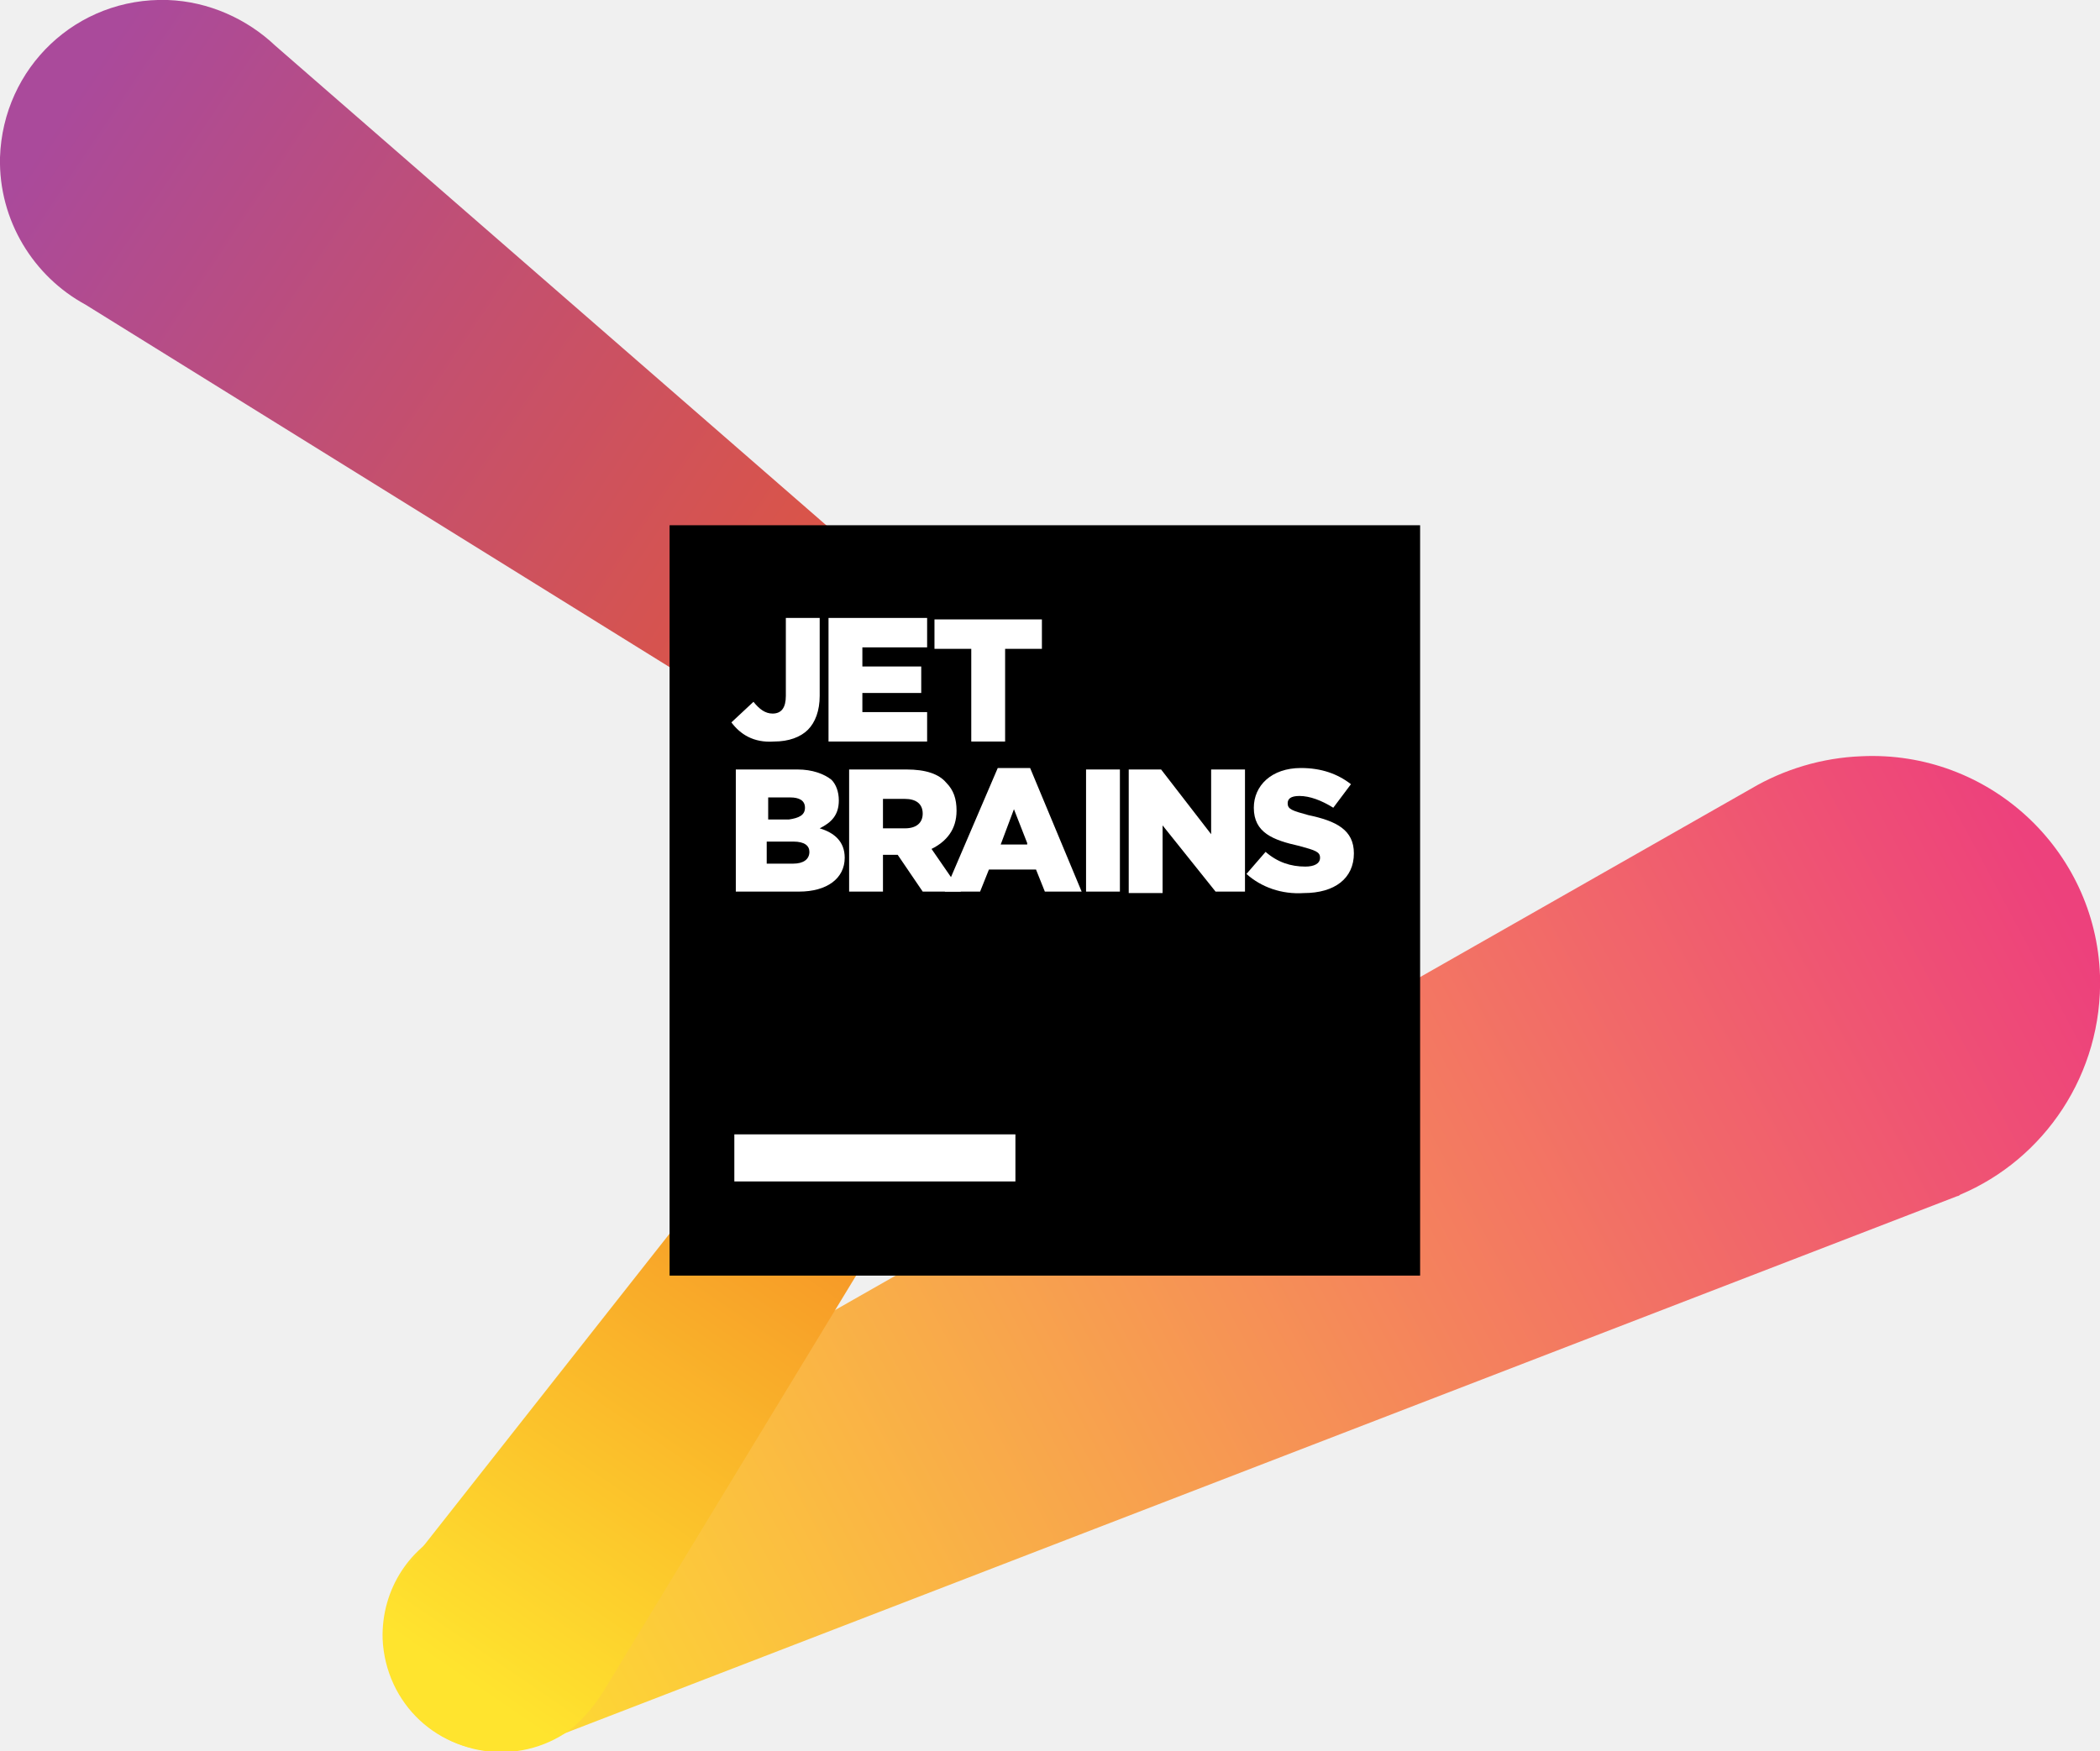
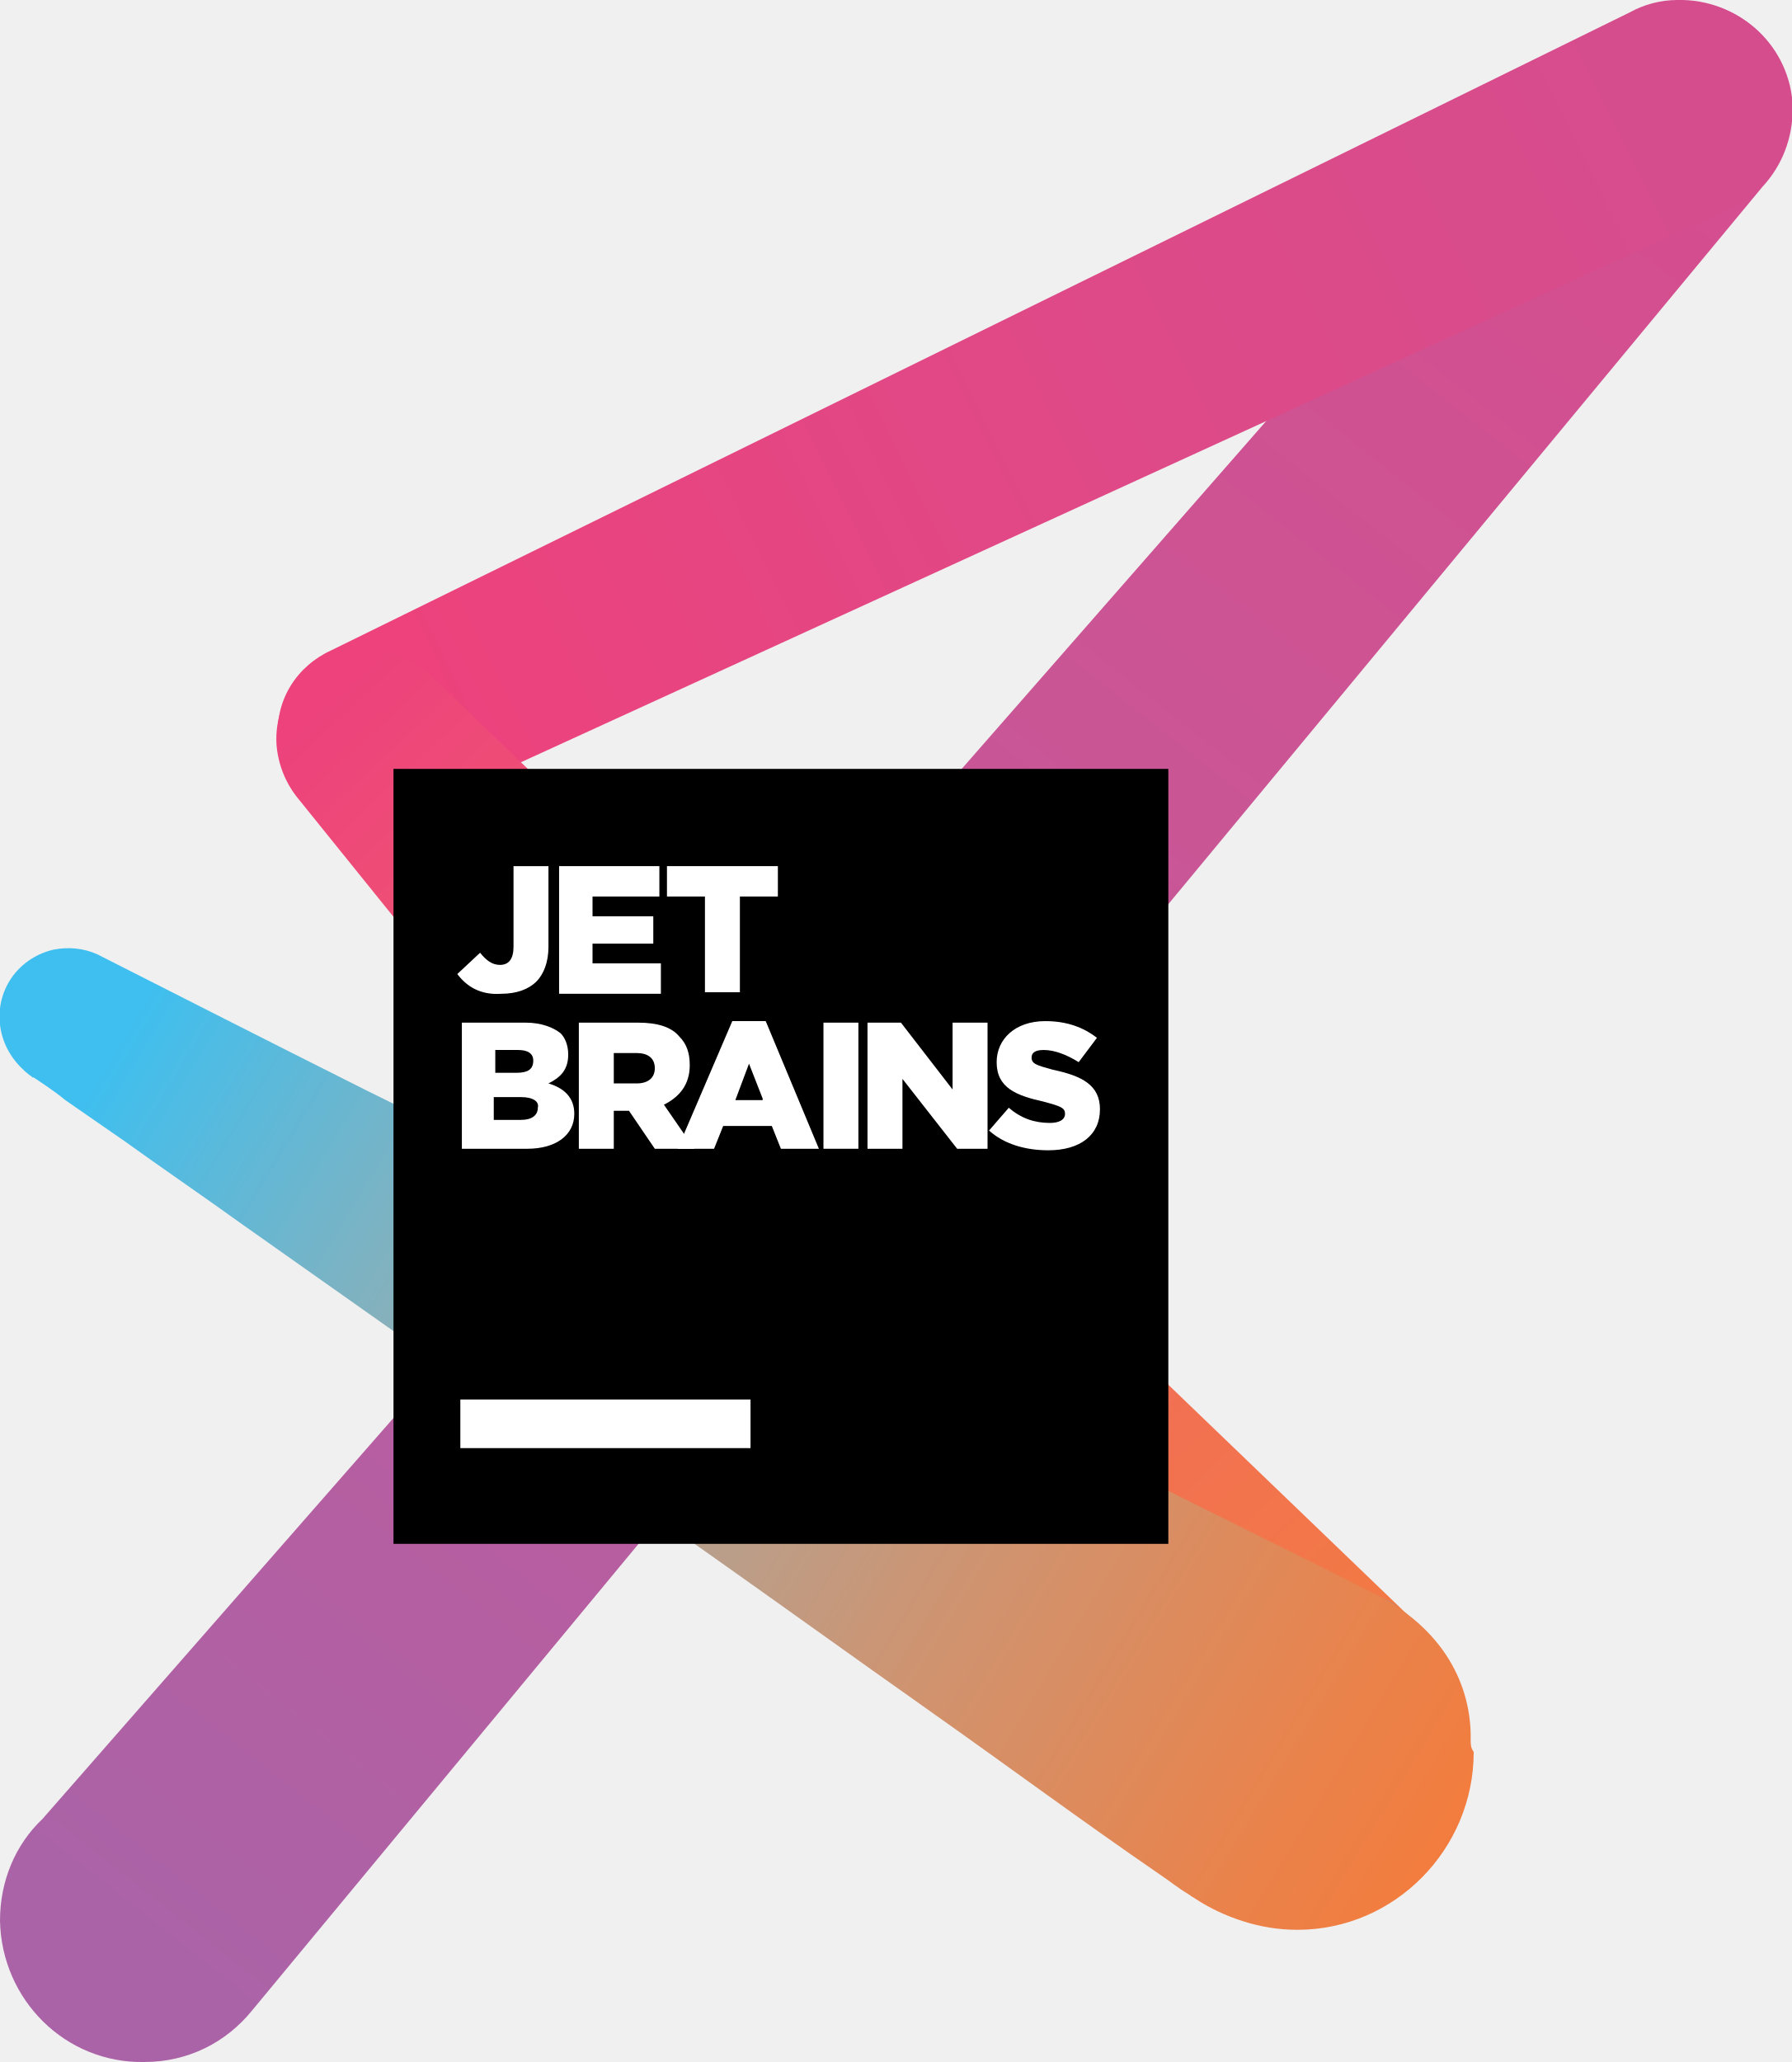
- <svg xmlns="http://www.w3.org/2000/svg" version="1.1" id="Layer_1" x="0px" y="0px" width="142.7px" height="119px" viewBox="0 0 142.7 119" style="enable-background:new 0 0 142.7 119;" xml:space="preserve">
+ <svg xmlns="http://www.w3.org/2000/svg" version="1.1" id="Layer_1" x="0px" y="0px" width="117.9px" height="135.7px" viewBox="0 0 117.9 135.7" style="enable-background:new 0 0 117.9 135.7;" xml:space="preserve">
  <g>
-     <linearGradient id="SVGID_1_" gradientUnits="userSpaceOnUse" x1="4.787" y1="6.845" x2="75.8" y2="54.404">
-       <stop offset="0" style="stop-color:#AA4A9B" />
-       <stop offset="1" style="stop-color:#F05922" />
-     </linearGradient>
-     <path style="fill:url(#SVGID_1_);" d="M81.3,57.6L18.7,3.1c-1.9-1.8-4.5-3-7.3-3.1C5.2-0.2,0.2,4.6,0,10.7c-0.1,4.3,2.3,8.1,5.8,10   l70.4,43.7c0.1,0.1,0.2,0.1,0.3,0.2c2.1,1.1,4.6,0.4,5.8-1.6C83.4,61.2,82.9,58.9,81.3,57.6z" />
    <g>
-       <linearGradient id="SVGID_2_" gradientUnits="userSpaceOnUse" x1="28.354" y1="119.655" x2="139.594" y2="60.255">
-         <stop offset="0" style="stop-color:#FFE42E" />
-         <stop offset="1" style="stop-color:#ED417C" />
+       <linearGradient id="SVGID_1_" gradientUnits="userSpaceOnUse" x1="10.023" y1="128.431" x2="108.663" y2="3.511">
+         <stop offset="0" style="stop-color:#AB63A7" />
+         <stop offset="0.64" style="stop-color:#CA5595" />
+         <stop offset="1" style="stop-color:#D64D8E" />
      </linearGradient>
-       <path style="fill:url(#SVGID_2_);" d="M142.7,66.3c-0.3-8.6-7.6-15.3-16.2-14.9c-2.7,0.1-5.3,0.9-7.5,2.2l-88,50.1    c0,0-0.1,0-0.1,0.1c-3,1.2-5,4.2-4.9,7.6c0.2,4.4,3.8,7.8,8.2,7.6c1,0,2-0.3,2.9-0.7l95.9-37c0,0,0.1,0,0.2-0.1    C138.9,78.8,142.9,73,142.7,66.3z" />
+       <path style="fill:url(#SVGID_1_);" d="M116,12.3c1.3-1.4,2-3.2,2-5.2c-0.1-4-3.5-7.2-7.5-7c-2,0.1-3.8,0.9-5,2.3l0,0L2.8,119.7    C1,121.4,0,123.8,0,126.4c0.1,5.2,4.3,9.4,9.5,9.3c2.9,0,5.4-1.3,7.1-3.4c0,0,0,0,0,0L116,12.3z" />
+       <linearGradient id="SVGID_2_" gradientUnits="userSpaceOnUse" x1="28.901" y1="47.415" x2="108.821" y2="8.175">
+         <stop offset="0" style="stop-color:#ED427C" />
+         <stop offset="0.428" style="stop-color:#E14885" />
+         <stop offset="1" style="stop-color:#D64D8E" />
+       </linearGradient>
+       <path style="fill:url(#SVGID_2_);" d="M117.9,7c-0.1-4-3.5-7.1-7.5-7c-1.1,0-2.2,0.3-3.1,0.8c0,0,0,0,0,0l-85.5,42    c-2.2,1-3.7,3.2-3.5,5.8c0.2,3.3,3,5.8,6.3,5.6c0.9-0.1,1.7-0.3,2.4-0.7c0,0,0,0,0,0L113.3,14C116.1,12.9,118,10.2,117.9,7z" />
+       <linearGradient id="SVGID_3_" gradientUnits="userSpaceOnUse" x1="20.734" y1="46.539" x2="90.574" y2="121.059">
+         <stop offset="0" style="stop-color:#ED427C" />
+         <stop offset="0.108" style="stop-color:#EE4C77" />
+         <stop offset="0.537" style="stop-color:#F1685F" />
+         <stop offset="0.845" style="stop-color:#F27748" />
+         <stop offset="1" style="stop-color:#F37C3D" />
+       </linearGradient>
+       <path style="fill:url(#SVGID_3_);" d="M93.2,106.8L28.5,44.6c-1.2-1.2-2.9-2-4.7-1.9c-3.3,0.2-5.8,3-5.6,6.3    c0.1,1.3,0.6,2.5,1.3,3.4c0,0,0,0,0,0l56.3,69.8c2.1,2.9,5.6,4.7,9.4,4.7c6.4,0,11.6-5.3,11.6-11.7    C96.8,111.9,95.4,108.9,93.2,106.8z" />
+       <g>
+         <path style="fill:#3FBFEF;" d="M90.4,104.9C94.2,106.8,90.3,104.8,90.4,104.9L90.4,104.9z" />
+         <linearGradient id="SVGID_4_" gradientUnits="userSpaceOnUse" x1="7.955" y1="68.457" x2="95.795" y2="121.737">
+           <stop offset="0" style="stop-color:#3FBFEF" />
+           <stop offset="0.329" style="stop-color:#A1ABA8" />
+           <stop offset="0.653" style="stop-color:#D0936F" />
+           <stop offset="0.884" style="stop-color:#E9834C" />
+           <stop offset="1" style="stop-color:#F37C3D" />
+         </linearGradient>
+         <path style="fill:url(#SVGID_4_);" d="M96.8,114.6c0.1-3.7-1.8-7.5-6.5-9.8c-5.5-2.8-11.1-5.5-16.6-8.3c-5.5-2.7-11-5.5-16.4-8.2     c-5.5-2.7-11-5.5-16.5-8.2c-5.5-2.8-11.1-5.6-16.6-8.3c-5.4-2.7-17.8-9-17.8-9c-0.9-0.4-1.9-0.5-2.9-0.3c-2.5,0.6-4,3-3.4,5.5     c0.3,1.2,1,2.1,1.9,2.8c0,0,0.1,0,0.1,0.1c0,0,0,0,0.1,0c0,0,1.4,0.9,2.1,1.5c1.3,0.9,2.6,1.8,3.9,2.7c2.5,1.8,5,3.5,7.5,5.3     c5.1,3.6,10.2,7.2,15.3,10.8c5,3.5,10,7.1,15,10.6c5.1,3.6,10.1,7.2,15.2,10.8c5.1,3.6,10.1,7.3,15.2,10.8     c0.6,0.4,1.2,0.9,1.9,1.3c0.1,0.1,0.3,0.2,0.4,0.2l0,0c1.9,1.3,4.2,2.1,6.7,2.1c6.4,0,11.6-5.3,11.6-11.7     C96.8,115,96.8,114.8,96.8,114.6z" />
+       </g>
    </g>
-     <linearGradient id="SVGID_3_" gradientUnits="userSpaceOnUse" x1="31.697" y1="114.382" x2="72.017" y2="55.342">
-       <stop offset="0" style="stop-color:#FFE42E" />
-       <stop offset="1" style="stop-color:#F05922" />
-     </linearGradient>
-     <path style="fill:url(#SVGID_3_);" d="M71.8,64c1.1-2.1,0.3-4.7-1.8-5.7c-1.9-1-4.2-0.4-5.4,1.3l-37.1,47.1c0,0,0,0.1-0.1,0.2   c-1.8,2.7-1.8,6.3,0.3,9c2.6,3.5,7.5,4.2,11,1.7c1-0.8,1.8-1.8,2.4-2.8l30.5-50.2C71.6,64.3,71.7,64.1,71.8,64z" />
    <g>
-       <rect x="45.5" y="35.7" width="51" height="51" />
-       <rect x="49.9" y="77.1" style="fill:#FFFFFF;" width="19.1" height="3.2" />
+       <rect x="25.9" y="50.6" style="fill:#000000;" width="51" height="51" />
+       <rect x="30.3" y="92.1" style="fill:#FFFFFF;" width="19.1" height="3.2" />
      <g>
-         <path style="fill:#FFFFFF;" d="M49.7,49.1l1.5-1.4c0.4,0.5,0.8,0.8,1.3,0.8c0.6,0,0.9-0.4,0.9-1.2V42h2.3v5.3     c0,1-0.3,1.8-0.8,2.3c-0.5,0.5-1.3,0.8-2.3,0.8C51.2,50.5,50.3,49.9,49.7,49.1z" />
-         <path style="fill:#FFFFFF;" d="M56.3,42h6.7V44h-4.4v1.3h4v1.8h-4v1.3H63v2h-6.7V42z" />
-         <path style="fill:#FFFFFF;" d="M66,44.1h-2.5v-2h7.3v2h-2.5v6.3H66V44.1z" />
-         <path style="fill:#FFFFFF;" d="M49.9,52.3h4.3c1,0,1.8,0.3,2.3,0.7c0.3,0.3,0.5,0.8,0.5,1.4v0c0,1-0.5,1.5-1.3,1.9     c1,0.3,1.7,0.9,1.7,2v0c0,1.4-1.2,2.3-3.1,2.3h-4.3V52.3z M54.7,54.9c0-0.5-0.4-0.7-1-0.7h-1.5v1.5h1.4     C54.3,55.6,54.7,55.4,54.7,54.9L54.7,54.9z M53.9,57.2h-1.8v1.5h1.8c0.7,0,1.1-0.3,1.1-0.8v0C55,57.5,54.7,57.2,53.9,57.2z" />
-         <path style="fill:#FFFFFF;" d="M57.7,52.3h3.9c1.3,0,2.2,0.3,2.7,0.9c0.5,0.5,0.7,1.1,0.7,1.9v0c0,1.3-0.7,2.1-1.7,2.6l2,2.9     h-2.6L61,58.1h-1v2.5h-2.3V52.3z M61.5,56.3c0.8,0,1.2-0.4,1.2-1v0c0-0.7-0.5-1-1.2-1H60v2H61.5z" />
-         <path style="fill:#FFFFFF;" d="M67.8,52.2H70l3.5,8.4h-2.5l-0.6-1.5h-3.2l-0.6,1.5h-2.4L67.8,52.2z M69.8,57.3L68.9,55l-0.9,2.4     H69.8z" />
-         <path style="fill:#FFFFFF;" d="M73.8,52.3h2.3v8.3h-2.3V52.3z" />
-         <path style="fill:#FFFFFF;" d="M76.7,52.3h2.2l3.4,4.4v-4.4h2.3v8.3h-2L79,56.1v4.6h-2.3V52.3z" />
-         <path style="fill:#FFFFFF;" d="M84.7,59.4l1.3-1.5c0.8,0.7,1.7,1,2.7,1c0.6,0,1-0.2,1-0.6v0c0-0.4-0.3-0.5-1.4-0.8     c-1.8-0.4-3.1-0.9-3.1-2.6v0c0-1.5,1.2-2.7,3.2-2.7c1.4,0,2.5,0.4,3.4,1.1l-1.2,1.6c-0.8-0.5-1.6-0.8-2.3-0.8     c-0.6,0-0.8,0.2-0.8,0.5v0c0,0.4,0.3,0.5,1.4,0.8c1.9,0.4,3.1,1,3.1,2.6v0c0,1.7-1.3,2.7-3.4,2.7C87.1,60.8,85.7,60.3,84.7,59.4z     " />
+         <path style="fill:#FFFFFF;" d="M30.1,64.1l1.5-1.4c0.4,0.5,0.8,0.8,1.3,0.8c0.6,0,0.9-0.4,0.9-1.2V57h2.3v5.3     c0,1-0.3,1.8-0.8,2.3c-0.5,0.5-1.3,0.8-2.3,0.8C31.6,65.5,30.7,64.9,30.1,64.1z" />
+         <path style="fill:#FFFFFF;" d="M36.7,57h6.7V59h-4.4v1.3h4v1.8h-4v1.3h4.5v2h-6.7V57z" />
+         <path style="fill:#FFFFFF;" d="M46.4,59h-2.5v-2h7.3v2h-2.5v6.3h-2.3V59z" />
+         <path style="fill:#FFFFFF;" d="M30.3,67.3h4.3c1,0,1.8,0.3,2.3,0.7c0.3,0.3,0.5,0.8,0.5,1.4v0c0,1-0.5,1.5-1.3,1.9     c1,0.3,1.7,0.9,1.7,2v0c0,1.4-1.2,2.3-3.1,2.3h-4.3V67.3z M35.1,69.8c0-0.5-0.4-0.7-1-0.7h-1.5v1.5H34     C34.7,70.6,35.1,70.4,35.1,69.8L35.1,69.8z M34.3,72.2h-1.8v1.5h1.8c0.7,0,1.1-0.3,1.1-0.8v0C35.5,72.5,35.1,72.2,34.3,72.2z" />
+         <path style="fill:#FFFFFF;" d="M38.1,67.3H42c1.3,0,2.2,0.3,2.7,0.9c0.5,0.5,0.7,1.1,0.7,1.9v0c0,1.3-0.7,2.1-1.7,2.6l2,2.9h-2.6     l-1.7-2.5h-1v2.5h-2.3V67.3z M41.9,71.3c0.8,0,1.2-0.4,1.2-1v0c0-0.7-0.5-1-1.2-1h-1.5v2H41.9z" />
+         <path style="fill:#FFFFFF;" d="M48.2,67.2h2.2l3.5,8.4h-2.5l-0.6-1.5h-3.2l-0.6,1.5h-2.4L48.2,67.2z M50.2,72.3L49.3,70l-0.9,2.4     H50.2z" />
+         <path style="fill:#FFFFFF;" d="M54.2,67.3h2.3v8.3h-2.3V67.3z" />
+         <path style="fill:#FFFFFF;" d="M57.1,67.3h2.2l3.4,4.4v-4.4h2.3v8.3h-2L59.4,71v4.6h-2.3V67.3z" />
+         <path style="fill:#FFFFFF;" d="M65.1,74.4l1.3-1.5c0.8,0.7,1.7,1,2.7,1c0.6,0,1-0.2,1-0.6v0c0-0.4-0.3-0.5-1.4-0.8     c-1.8-0.4-3.1-0.9-3.1-2.6v0c0-1.5,1.2-2.7,3.2-2.7c1.4,0,2.5,0.4,3.4,1.1L71,69.9c-0.8-0.5-1.6-0.8-2.3-0.8     c-0.6,0-0.8,0.2-0.8,0.5v0c0,0.4,0.3,0.5,1.4,0.8c1.9,0.4,3.1,1,3.1,2.6v0c0,1.7-1.3,2.7-3.4,2.7C67.5,75.7,66.1,75.3,65.1,74.4z     " />
      </g>
    </g>
  </g>
</svg>
